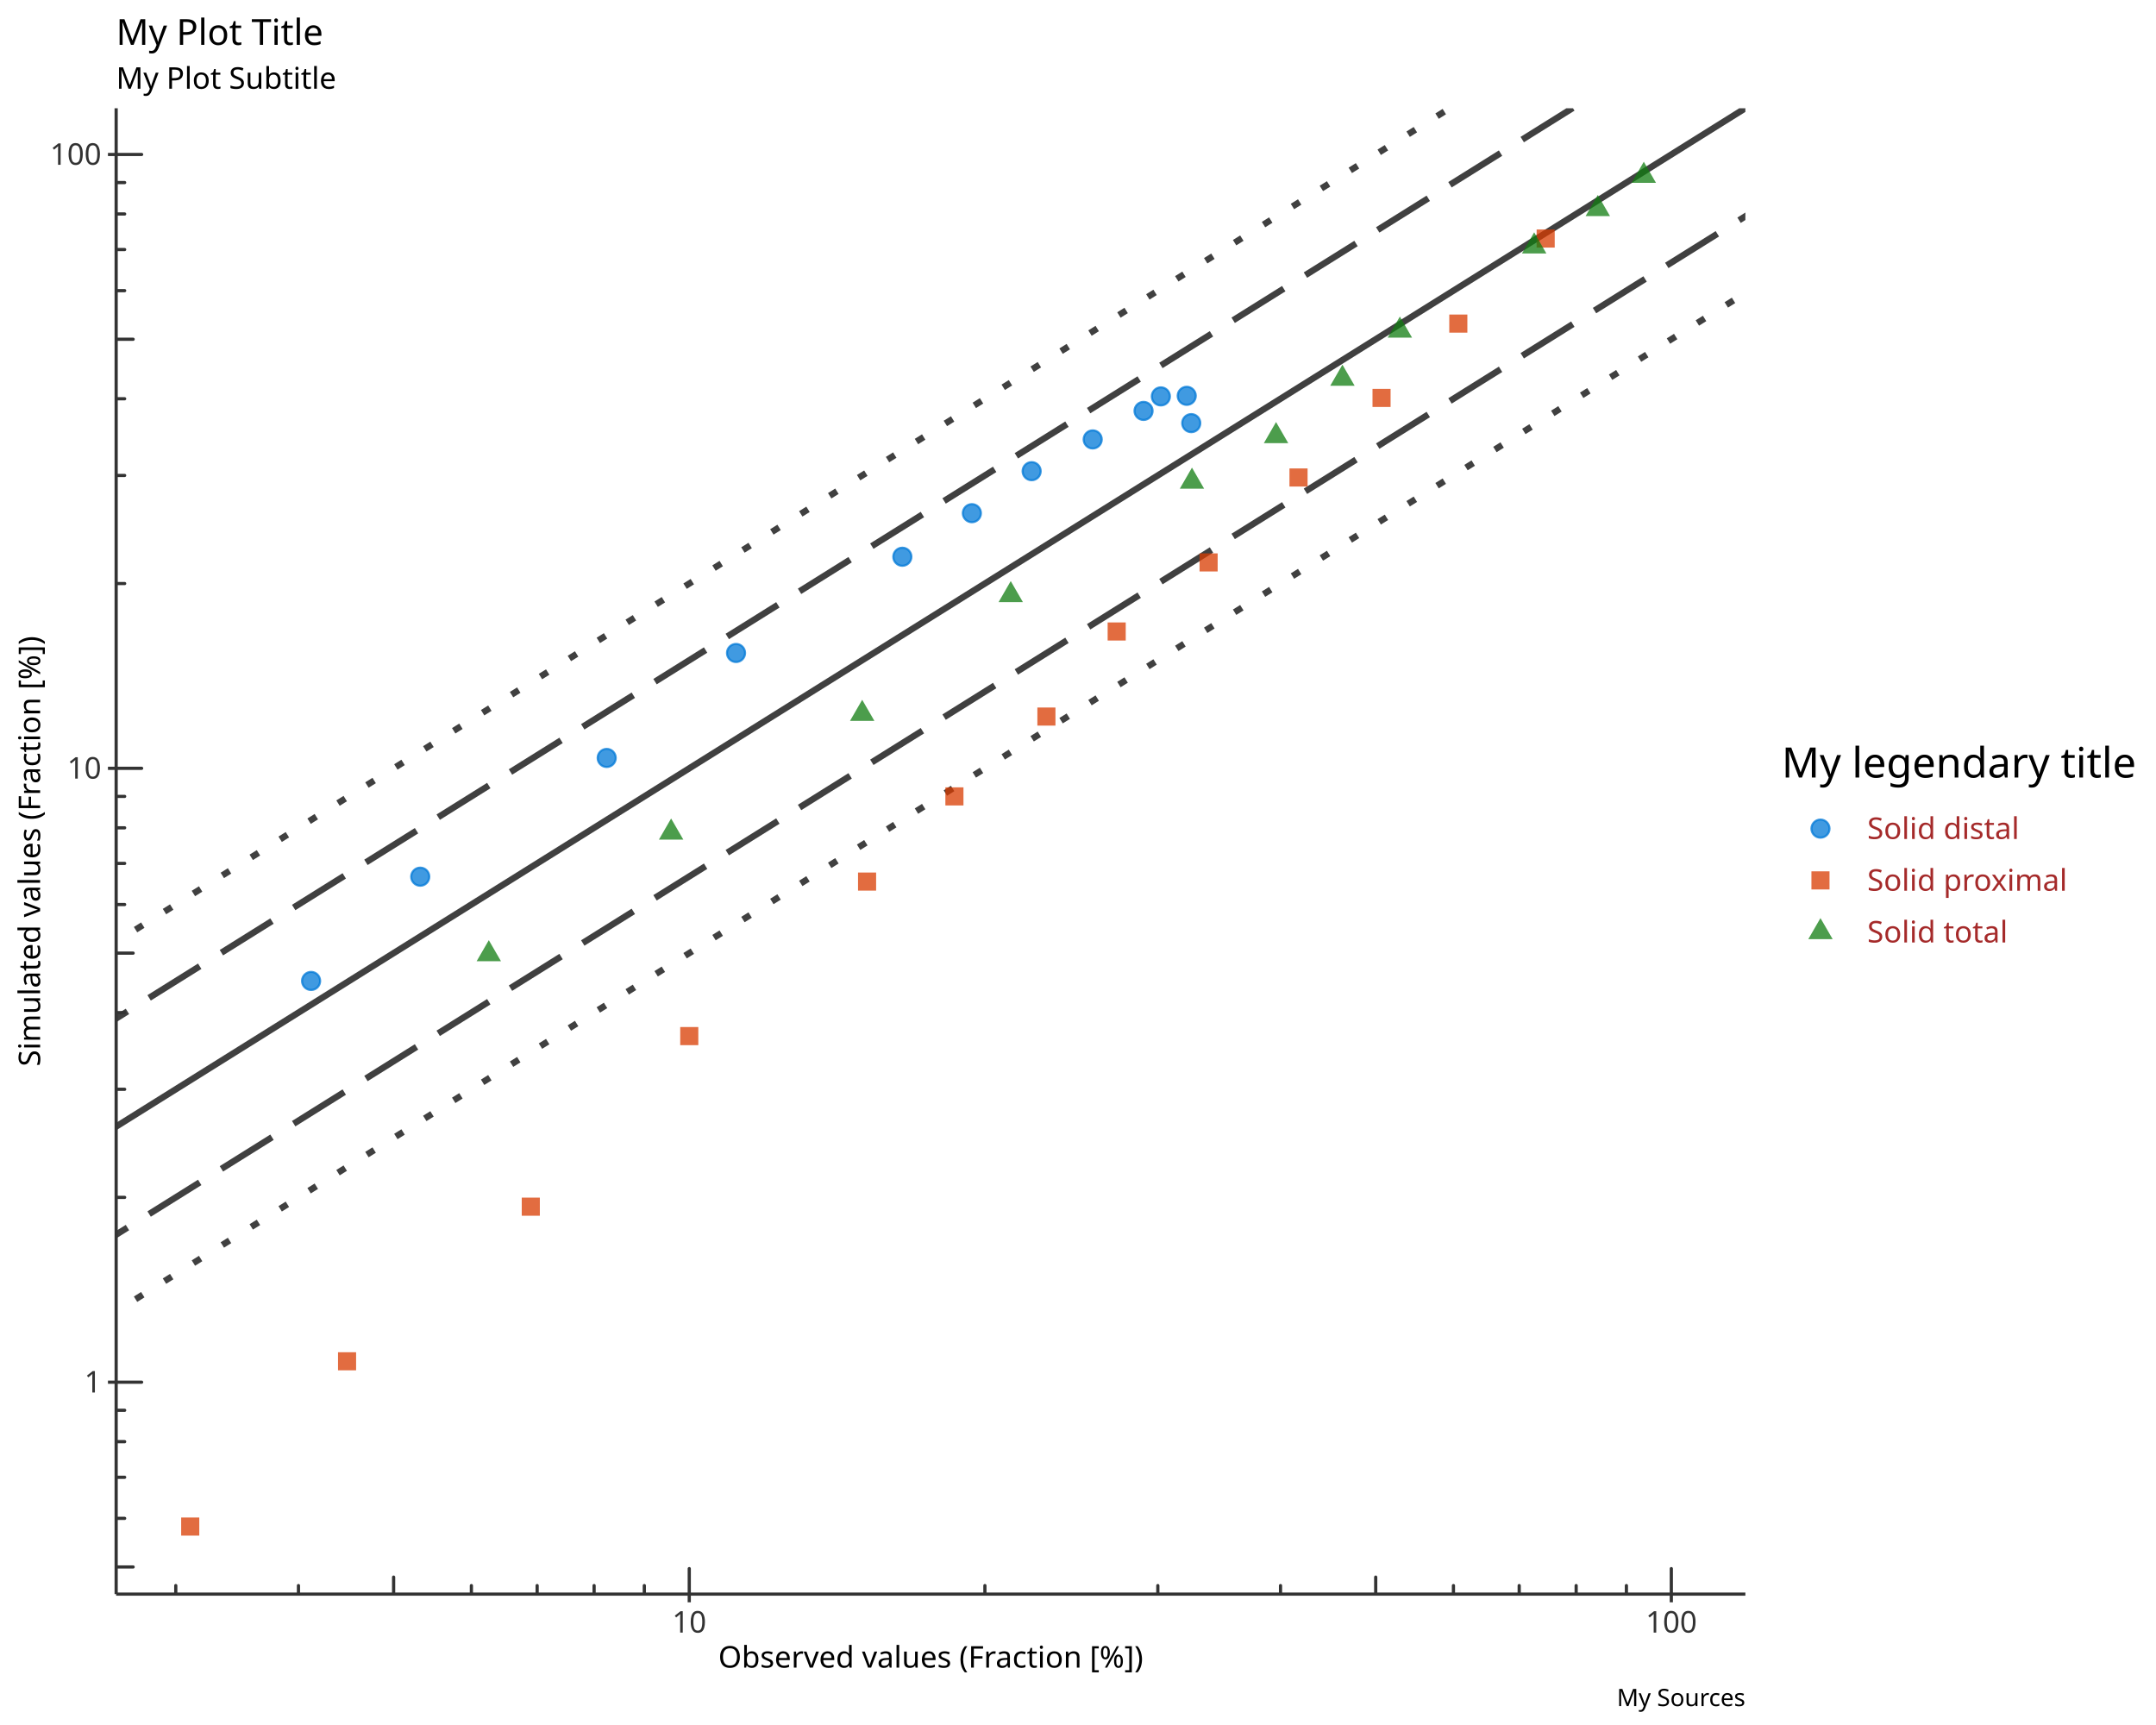
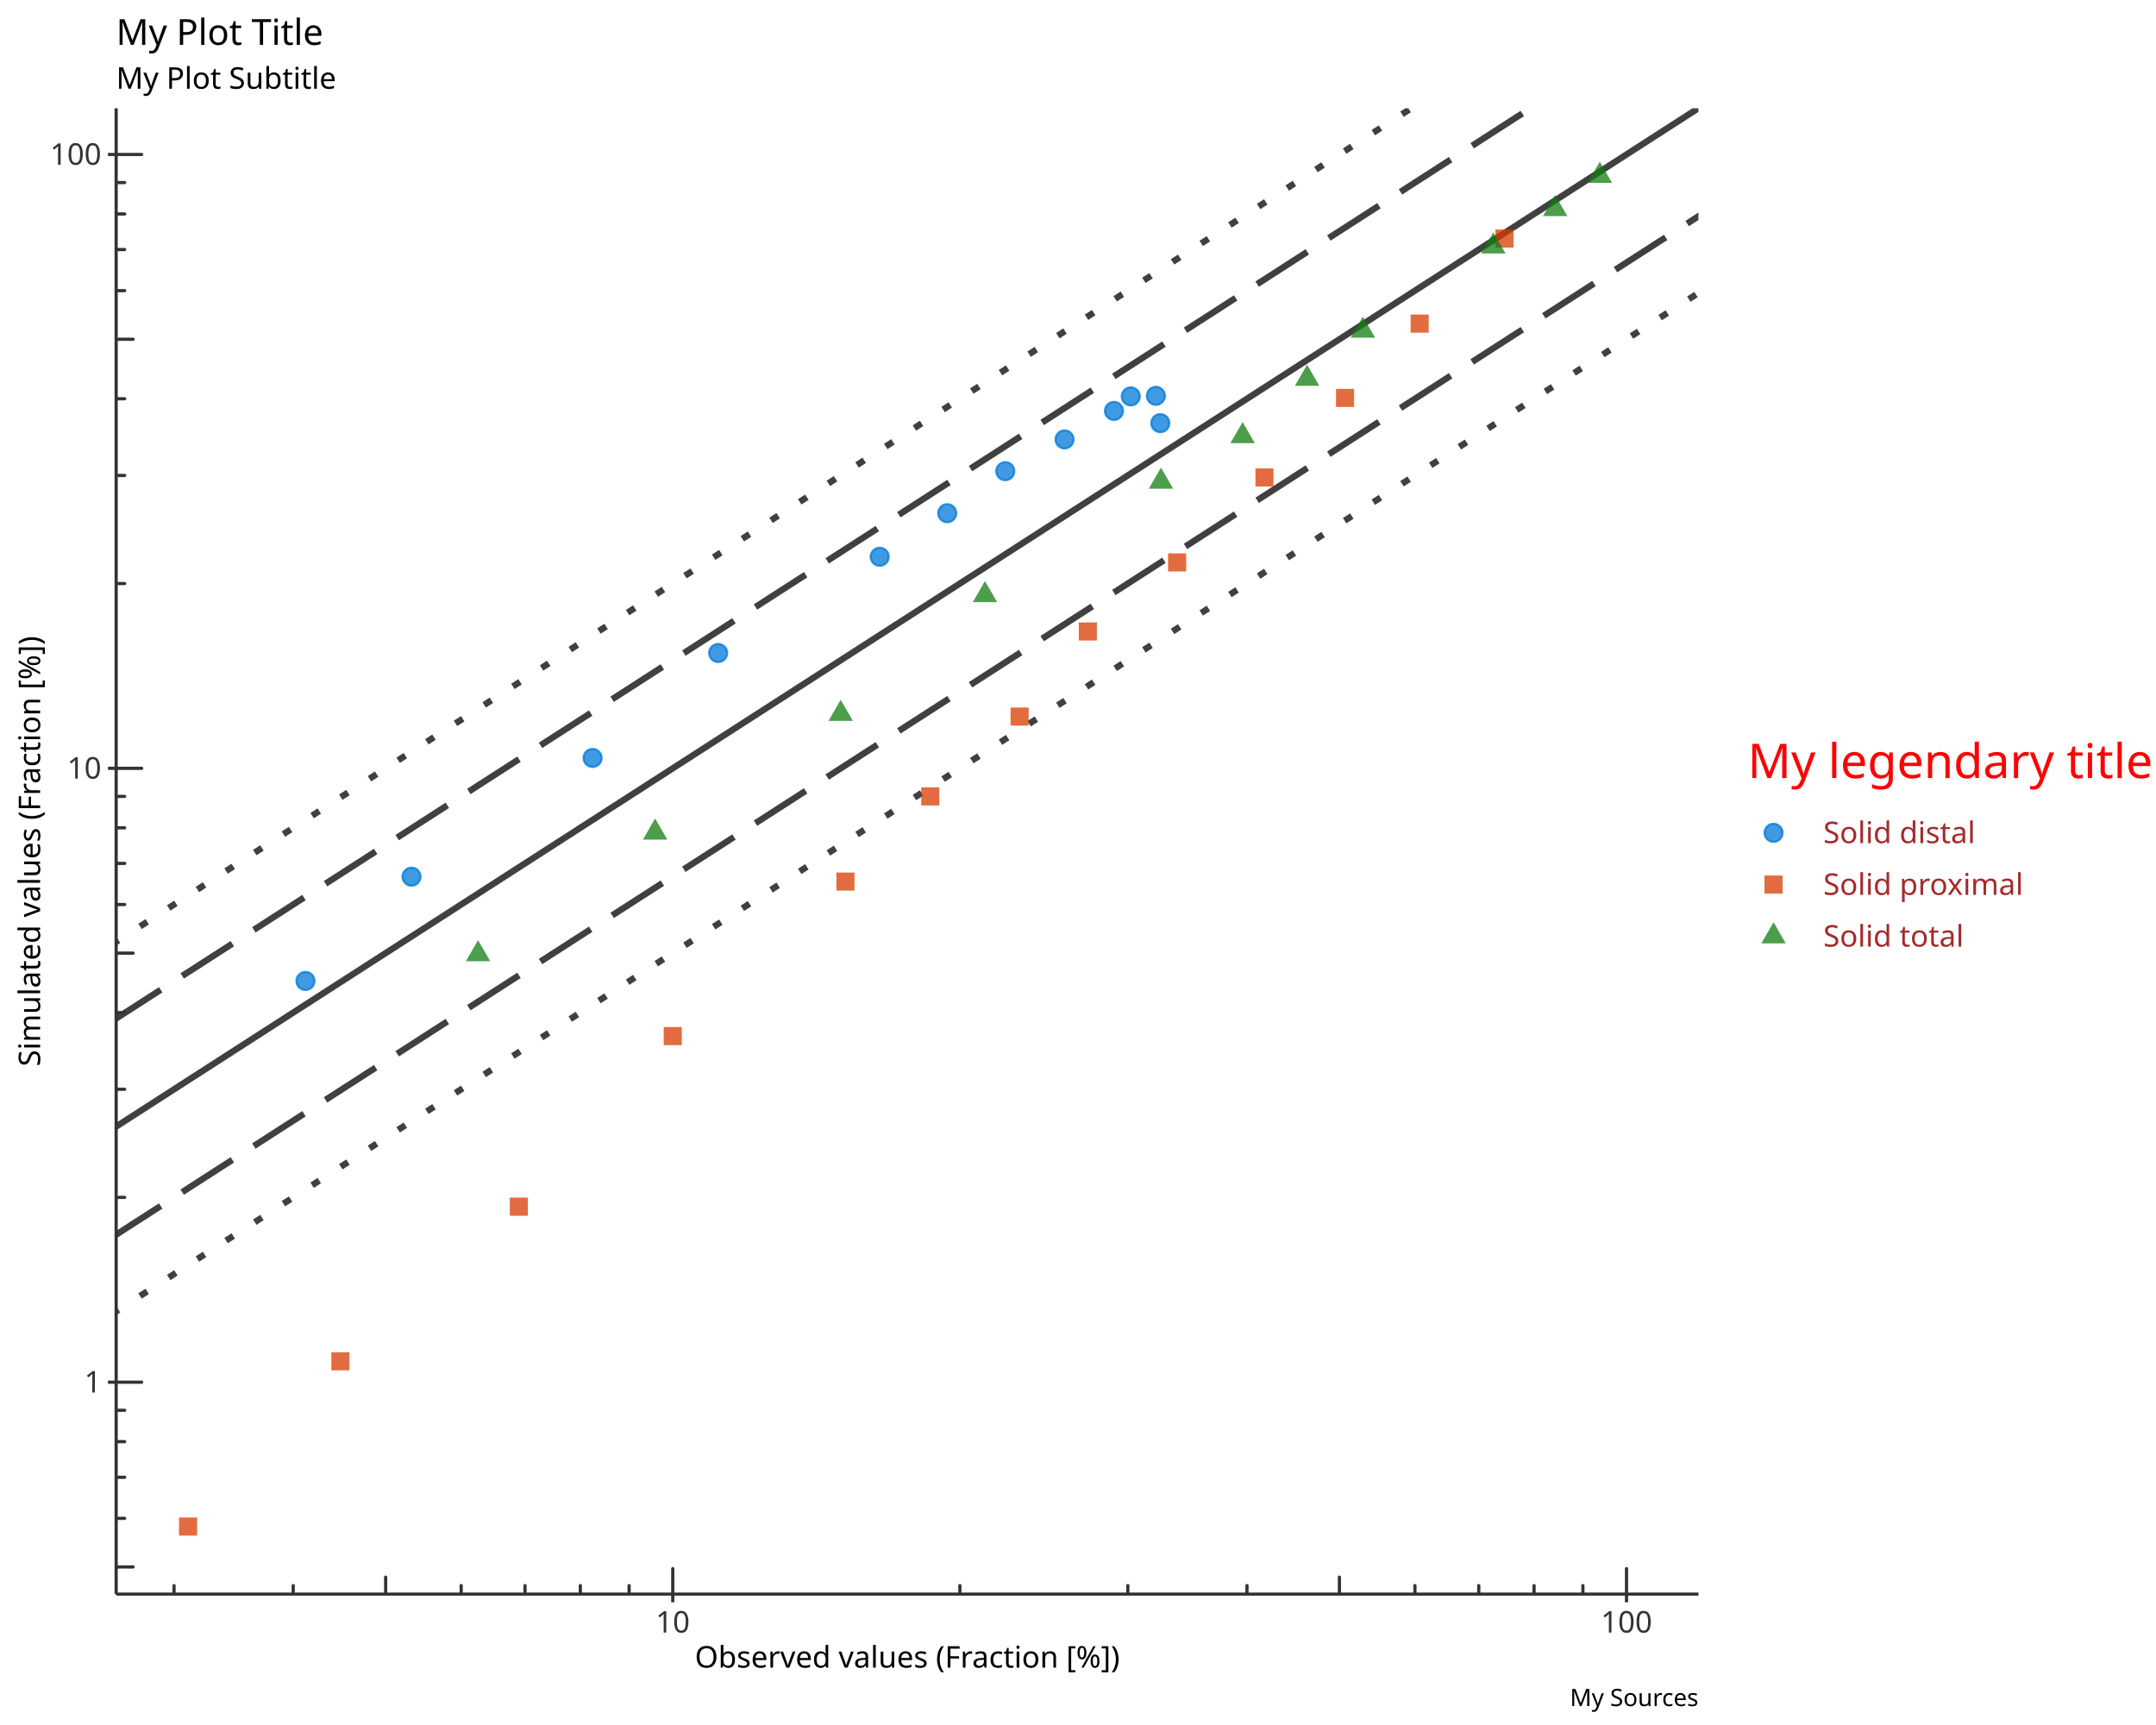
<svg xmlns="http://www.w3.org/2000/svg" class="svglite" data-engine-version="2.0" width="720.00pt" height="576.00pt" viewBox="0 0 720.00 576.00">
  <defs>
    <style type="text/css">
    .svglite line, .svglite polyline, .svglite polygon, .svglite path, .svglite rect, .svglite circle {
      fill: none;
      stroke: #000000;
      stroke-linecap: round;
      stroke-linejoin: round;
      stroke-miterlimit: 10.00;
    }
  </style>
  </defs>
  <rect width="100%" height="100%" style="stroke: none; fill: #FFFFFF;" />
  <defs>
    <clipPath id="cpMC4wMHw3MjAuMDB8MC4wMHw1NzYuMDA=">
      <rect x="0.00" y="0.00" width="720.00" height="576.00" />
    </clipPath>
  </defs>
  <g clip-path="url(#cpMC4wMHw3MjAuMDB8MC4wMHw1NzYuMDA=)">
    <rect x="0.00" y="0.00" width="720.00" height="576.00" style="stroke-width: 1.07; stroke: none; fill: #FFFFFF;" />
  </g>
  <defs>
-     <clipPath id="cpMzguNzl8NTgyLjg3fDM2LjE1fDUzMi4yOQ==">
-       <rect x="38.79" y="36.15" width="544.08" height="496.14" />
+     <clipPath id="cpMzguNzl8NTY3LjIwfDM2LjE1fDUzMi4yOQ==">
+       <rect x="38.79" y="36.15" width="528.40" height="496.14" />
    </clipPath>
  </defs>
-   <g clip-path="url(#cpMzguNzl8NTgyLjg3fDM2LjE1fDUzMi4yOQ==)">
-     <rect x="38.79" y="36.15" width="544.08" height="496.14" style="stroke-width: 1.07; stroke: none; fill: #FFFFFF;" />
-     <polyline points="38.79,359.04 582.87,359.04 " style="stroke-width: 0.53; stroke: #FFFFFF; stroke-linecap: butt;" />
-     <polyline points="38.79,154.07 582.87,154.07 " style="stroke-width: 0.53; stroke: #FFFFFF; stroke-linecap: butt;" />
-     <polyline points="66.20,532.29 66.20,36.15 " style="stroke-width: 0.53; stroke: #FFFFFF; stroke-linecap: butt;" />
-     <polyline points="394.16,532.29 394.16,36.15 " style="stroke-width: 0.53; stroke: #FFFFFF; stroke-linecap: butt;" />
-   </g>
-   <g clip-path="url(#cpMC4wMHw3MjAuMDB8MC4wMHw1NzYuMDA=)">
- </g>
-   <g clip-path="url(#cpMzguNzl8NTgyLjg3fDM2LjE1fDUzMi4yOQ==)">
- </g>
-   <g clip-path="url(#cpMC4wMHw3MjAuMDB8MC4wMHw1NzYuMDA=)">
- </g>
-   <g clip-path="url(#cpMzguNzl8NTgyLjg3fDM2LjE1fDUzMi4yOQ==)">
- </g>
-   <g clip-path="url(#cpMC4wMHw3MjAuMDB8MC4wMHw1NzYuMDA=)">
- </g>
-   <g clip-path="url(#cpMzguNzl8NTgyLjg3fDM2LjE1fDUzMi4yOQ==)">
- </g>
-   <g clip-path="url(#cpMC4wMHw3MjAuMDB8MC4wMHw1NzYuMDA=)">
- </g>
-   <g clip-path="url(#cpMzguNzl8NTgyLjg3fDM2LjE1fDUzMi4yOQ==)">
- </g>
-   <g clip-path="url(#cpMC4wMHw3MjAuMDB8MC4wMHw1NzYuMDA=)">
- </g>
-   <g clip-path="url(#cpMzguNzl8NTgyLjg3fDM2LjE1fDUzMi4yOQ==)">
- </g>
-   <g clip-path="url(#cpMC4wMHw3MjAuMDB8MC4wMHw1NzYuMDA=)">
- </g>
-   <g clip-path="url(#cpMzguNzl8NTgyLjg3fDM2LjE1fDUzMi4yOQ==)">
- </g>
-   <g clip-path="url(#cpMC4wMHw3MjAuMDB8MC4wMHw1NzYuMDA=)">
- </g>
-   <g clip-path="url(#cpMzguNzl8NTgyLjg3fDM2LjE1fDUzMi4yOQ==)">
- </g>
-   <g clip-path="url(#cpMC4wMHw3MjAuMDB8MC4wMHw1NzYuMDA=)">
- </g>
-   <g clip-path="url(#cpMzguNzl8NTgyLjg3fDM2LjE1fDUzMi4yOQ==)">
- </g>
-   <g clip-path="url(#cpMC4wMHw3MjAuMDB8MC4wMHw1NzYuMDA=)">
- </g>
-   <g clip-path="url(#cpMzguNzl8NTgyLjg3fDM2LjE1fDUzMi4yOQ==)">
- </g>
-   <g clip-path="url(#cpMC4wMHw3MjAuMDB8MC4wMHw1NzYuMDA=)">
- </g>
-   <g clip-path="url(#cpMzguNzl8NTgyLjg3fDM2LjE1fDUzMi4yOQ==)">
- </g>
-   <g clip-path="url(#cpMC4wMHw3MjAuMDB8MC4wMHw1NzYuMDA=)">
- </g>
-   <g clip-path="url(#cpMzguNzl8NTgyLjg3fDM2LjE1fDUzMi4yOQ==)">
- </g>
-   <g clip-path="url(#cpMC4wMHw3MjAuMDB8MC4wMHw1NzYuMDA=)">
- </g>
-   <g clip-path="url(#cpMzguNzl8NTgyLjg3fDM2LjE1fDUzMi4yOQ==)">
- </g>
-   <g clip-path="url(#cpMC4wMHw3MjAuMDB8MC4wMHw1NzYuMDA=)">
- </g>
-   <g clip-path="url(#cpMzguNzl8NTgyLjg3fDM2LjE1fDUzMi4yOQ==)">
- </g>
-   <g clip-path="url(#cpMC4wMHw3MjAuMDB8MC4wMHw1NzYuMDA=)">
- </g>
-   <g clip-path="url(#cpMzguNzl8NTgyLjg3fDM2LjE1fDUzMi4yOQ==)">
- </g>
-   <g clip-path="url(#cpMC4wMHw3MjAuMDB8MC4wMHw1NzYuMDA=)">
- </g>
-   <g clip-path="url(#cpMzguNzl8NTgyLjg3fDM2LjE1fDUzMi4yOQ==)">
- </g>
-   <g clip-path="url(#cpMC4wMHw3MjAuMDB8MC4wMHw1NzYuMDA=)">
- </g>
-   <g clip-path="url(#cpMzguNzl8NTgyLjg3fDM2LjE1fDUzMi4yOQ==)">
-     <line x1="-505.28" y1="716.21" x2="1126.95" y2="-303.92" style="stroke-width: 2.13; stroke: #000000; stroke-opacity: 0.75; stroke-linecap: butt;" />
-     <line x1="-505.28" y1="680.12" x2="1126.95" y2="-340.01" style="stroke-width: 2.13; stroke: #000000; stroke-opacity: 0.75; stroke-dasharray: 19.92,8.54; stroke-linecap: butt;" />
-     <line x1="-505.28" y1="752.30" x2="1126.95" y2="-267.82" style="stroke-width: 2.13; stroke: #000000; stroke-opacity: 0.75; stroke-dasharray: 19.92,8.54; stroke-linecap: butt;" />
-     <line x1="-505.28" y1="654.51" x2="1126.95" y2="-365.62" style="stroke-width: 2.13; stroke: #000000; stroke-opacity: 0.75; stroke-dasharray: 2.85,8.54; stroke-linecap: butt;" />
-     <line x1="-505.28" y1="777.91" x2="1126.95" y2="-242.22" style="stroke-width: 2.13; stroke: #000000; stroke-opacity: 0.75; stroke-dasharray: 2.85,8.54; stroke-linecap: butt;" />
-     <circle cx="397.82" cy="141.29" r="3.02" style="stroke-width: 0.71; stroke: #0078D7; stroke-opacity: 0.75; fill: #0078D7; fill-opacity: 0.75;" />
-     <circle cx="396.31" cy="132.17" r="3.02" style="stroke-width: 0.71; stroke: #0078D7; stroke-opacity: 0.75; fill: #0078D7; fill-opacity: 0.75;" />
-     <circle cx="387.67" cy="132.36" r="3.02" style="stroke-width: 0.71; stroke: #0078D7; stroke-opacity: 0.75; fill: #0078D7; fill-opacity: 0.75;" />
-     <circle cx="381.89" cy="137.21" r="3.02" style="stroke-width: 0.71; stroke: #0078D7; stroke-opacity: 0.75; fill: #0078D7; fill-opacity: 0.75;" />
-     <circle cx="364.91" cy="146.73" r="3.02" style="stroke-width: 0.71; stroke: #0078D7; stroke-opacity: 0.75; fill: #0078D7; fill-opacity: 0.75;" />
-     <circle cx="344.52" cy="157.33" r="3.02" style="stroke-width: 0.71; stroke: #0078D7; stroke-opacity: 0.75; fill: #0078D7; fill-opacity: 0.75;" />
-     <circle cx="324.56" cy="171.36" r="3.02" style="stroke-width: 0.71; stroke: #0078D7; stroke-opacity: 0.75; fill: #0078D7; fill-opacity: 0.75;" />
-     <circle cx="301.34" cy="185.91" r="3.02" style="stroke-width: 0.71; stroke: #0078D7; stroke-opacity: 0.75; fill: #0078D7; fill-opacity: 0.75;" />
-     <circle cx="245.80" cy="218.04" r="3.02" style="stroke-width: 0.71; stroke: #0078D7; stroke-opacity: 0.75; fill: #0078D7; fill-opacity: 0.75;" />
-     <circle cx="202.61" cy="253.09" r="3.02" style="stroke-width: 0.71; stroke: #0078D7; stroke-opacity: 0.75; fill: #0078D7; fill-opacity: 0.75;" />
-     <circle cx="140.34" cy="292.74" r="3.02" style="stroke-width: 0.71; stroke: #0078D7; stroke-opacity: 0.75; fill: #0078D7; fill-opacity: 0.75;" />
-     <circle cx="103.89" cy="327.55" r="3.02" style="stroke-width: 0.71; stroke: #0078D7; stroke-opacity: 0.75; fill: #0078D7; fill-opacity: 0.75;" />
-     <polygon points="513.16,82.67 519.20,82.67 519.20,76.63 513.16,76.63 " style="stroke-width: 0.71; stroke: none; fill: #D83B01; fill-opacity: 0.75;" />
-     <polygon points="483.99,111.08 490.03,111.08 490.03,105.03 483.99,105.03 " style="stroke-width: 0.71; stroke: none; fill: #D83B01; fill-opacity: 0.75;" />
-     <polygon points="458.35,135.89 464.39,135.89 464.39,129.85 458.35,129.85 " style="stroke-width: 0.71; stroke: none; fill: #D83B01; fill-opacity: 0.75;" />
-     <polygon points="430.62,162.46 436.67,162.46 436.67,156.42 430.62,156.42 " style="stroke-width: 0.71; stroke: none; fill: #D83B01; fill-opacity: 0.75;" />
-     <polygon points="400.59,190.82 406.64,190.82 406.64,184.78 400.59,184.78 " style="stroke-width: 0.71; stroke: none; fill: #D83B01; fill-opacity: 0.75;" />
-     <polygon points="369.90,213.88 375.94,213.88 375.94,207.84 369.90,207.84 " style="stroke-width: 0.71; stroke: none; fill: #D83B01; fill-opacity: 0.75;" />
-     <polygon points="346.43,242.29 352.47,242.29 352.47,236.25 346.43,236.25 " style="stroke-width: 0.71; stroke: none; fill: #D83B01; fill-opacity: 0.75;" />
-     <polygon points="315.71,268.95 321.75,268.95 321.75,262.90 315.71,262.90 " style="stroke-width: 0.71; stroke: none; fill: #D83B01; fill-opacity: 0.75;" />
-     <polygon points="286.54,297.39 292.58,297.39 292.58,291.35 286.54,291.35 " style="stroke-width: 0.71; stroke: none; fill: #D83B01; fill-opacity: 0.75;" />
-     <polygon points="227.16,348.99 233.20,348.99 233.20,342.94 227.16,342.94 " style="stroke-width: 0.71; stroke: none; fill: #D83B01; fill-opacity: 0.75;" />
-     <polygon points="174.24,405.95 180.28,405.95 180.28,399.90 174.24,399.90 " style="stroke-width: 0.71; stroke: none; fill: #D83B01; fill-opacity: 0.75;" />
-     <polygon points="112.88,457.57 118.92,457.57 118.92,451.53 112.88,451.53 " style="stroke-width: 0.71; stroke: none; fill: #D83B01; fill-opacity: 0.75;" />
-     <polygon points="60.50,512.76 66.55,512.76 66.55,506.71 60.50,506.71 " style="stroke-width: 0.71; stroke: none; fill: #D83B01; fill-opacity: 0.75;" />
-     <polygon points="548.95,54.00 553.02,61.05 544.88,61.05 " style="stroke-width: 0.71; stroke: none; fill: #107C10; fill-opacity: 0.75;" />
-     <polygon points="533.59,65.10 537.66,72.15 529.52,72.15 " style="stroke-width: 0.71; stroke: none; fill: #107C10; fill-opacity: 0.75;" />
-     <polygon points="512.34,77.58 516.41,84.63 508.27,84.63 " style="stroke-width: 0.71; stroke: none; fill: #107C10; fill-opacity: 0.75;" />
-     <polygon points="467.49,105.70 471.56,112.74 463.42,112.74 " style="stroke-width: 0.71; stroke: none; fill: #107C10; fill-opacity: 0.75;" />
-     <polygon points="448.31,121.76 452.38,128.81 444.24,128.81 " style="stroke-width: 0.71; stroke: none; fill: #107C10; fill-opacity: 0.75;" />
-     <polygon points="426.14,140.92 430.21,147.97 422.07,147.97 " style="stroke-width: 0.71; stroke: none; fill: #107C10; fill-opacity: 0.75;" />
-     <polygon points="398.06,156.14 402.13,163.19 393.99,163.19 " style="stroke-width: 0.71; stroke: none; fill: #107C10; fill-opacity: 0.75;" />
-     <polygon points="337.54,194.02 341.61,201.07 333.47,201.07 " style="stroke-width: 0.71; stroke: none; fill: #107C10; fill-opacity: 0.75;" />
-     <polygon points="287.93,233.66 292.00,240.71 283.86,240.71 " style="stroke-width: 0.71; stroke: none; fill: #107C10; fill-opacity: 0.75;" />
-     <polygon points="224.12,273.30 228.19,280.35 220.05,280.35 " style="stroke-width: 0.71; stroke: none; fill: #107C10; fill-opacity: 0.75;" />
-     <polygon points="163.24,313.93 167.31,320.97 159.17,320.97 " style="stroke-width: 0.71; stroke: none; fill: #107C10; fill-opacity: 0.75;" />
-     <line x1="58.70" y1="532.29" x2="58.70" y2="529.45" style="stroke-width: 1.07; stroke: #333333;" />
-     <line x1="99.67" y1="532.29" x2="99.67" y2="529.45" style="stroke-width: 1.07; stroke: #333333;" />
-     <line x1="131.45" y1="532.29" x2="131.45" y2="526.62" style="stroke-width: 1.07; stroke: #333333;" />
-     <line x1="157.42" y1="532.29" x2="157.42" y2="529.45" style="stroke-width: 1.07; stroke: #333333;" />
-     <line x1="179.38" y1="532.29" x2="179.38" y2="529.45" style="stroke-width: 1.07; stroke: #333333;" />
-     <line x1="198.40" y1="532.29" x2="198.40" y2="529.45" style="stroke-width: 1.07; stroke: #333333;" />
-     <line x1="215.17" y1="532.29" x2="215.17" y2="529.45" style="stroke-width: 1.07; stroke: #333333;" />
-     <line x1="230.18" y1="532.29" x2="230.18" y2="523.78" style="stroke-width: 1.07; stroke: #333333;" />
-     <line x1="328.91" y1="532.29" x2="328.91" y2="529.45" style="stroke-width: 1.07; stroke: #333333;" />
-     <line x1="386.66" y1="532.29" x2="386.66" y2="529.45" style="stroke-width: 1.07; stroke: #333333;" />
-     <line x1="427.63" y1="532.29" x2="427.63" y2="529.45" style="stroke-width: 1.07; stroke: #333333;" />
-     <line x1="459.42" y1="532.29" x2="459.42" y2="526.62" style="stroke-width: 1.07; stroke: #333333;" />
-     <line x1="485.38" y1="532.29" x2="485.38" y2="529.45" style="stroke-width: 1.07; stroke: #333333;" />
-     <line x1="507.34" y1="532.29" x2="507.34" y2="529.45" style="stroke-width: 1.07; stroke: #333333;" />
-     <line x1="526.36" y1="532.29" x2="526.36" y2="529.45" style="stroke-width: 1.07; stroke: #333333;" />
-     <line x1="543.14" y1="532.29" x2="543.14" y2="529.45" style="stroke-width: 1.07; stroke: #333333;" />
-     <line x1="558.14" y1="532.29" x2="558.14" y2="523.78" style="stroke-width: 1.07; stroke: #333333;" />
+   <g clip-path="url(#cpMzguNzl8NTY3LjIwfDM2LjE1fDUzMi4yOQ==)">
+     <rect x="38.79" y="36.15" width="528.40" height="496.14" style="stroke-width: 1.07; stroke: none; fill: #FFFFFF;" />
+     <polyline points="38.79,359.04 567.20,359.04 " style="stroke-width: 0.53; stroke: #FFFFFF; stroke-linecap: butt;" />
+     <polyline points="38.79,154.07 567.20,154.07 " style="stroke-width: 0.53; stroke: #FFFFFF; stroke-linecap: butt;" />
+     <polyline points="65.41,532.29 65.41,36.15 " style="stroke-width: 0.53; stroke: #FFFFFF; stroke-linecap: butt;" />
+     <polyline points="383.92,532.29 383.92,36.15 " style="stroke-width: 0.53; stroke: #FFFFFF; stroke-linecap: butt;" />
+   </g>
+   <g clip-path="url(#cpMC4wMHw3MjAuMDB8MC4wMHw1NzYuMDA=)">
+ </g>
+   <g clip-path="url(#cpMzguNzl8NTY3LjIwfDM2LjE1fDUzMi4yOQ==)">
+ </g>
+   <g clip-path="url(#cpMC4wMHw3MjAuMDB8MC4wMHw1NzYuMDA=)">
+ </g>
+   <g clip-path="url(#cpMzguNzl8NTY3LjIwfDM2LjE1fDUzMi4yOQ==)">
+ </g>
+   <g clip-path="url(#cpMC4wMHw3MjAuMDB8MC4wMHw1NzYuMDA=)">
+ </g>
+   <g clip-path="url(#cpMzguNzl8NTY3LjIwfDM2LjE1fDUzMi4yOQ==)">
+ </g>
+   <g clip-path="url(#cpMC4wMHw3MjAuMDB8MC4wMHw1NzYuMDA=)">
+ </g>
+   <g clip-path="url(#cpMzguNzl8NTY3LjIwfDM2LjE1fDUzMi4yOQ==)">
+ </g>
+   <g clip-path="url(#cpMC4wMHw3MjAuMDB8MC4wMHw1NzYuMDA=)">
+ </g>
+   <g clip-path="url(#cpMzguNzl8NTY3LjIwfDM2LjE1fDUzMi4yOQ==)">
+ </g>
+   <g clip-path="url(#cpMC4wMHw3MjAuMDB8MC4wMHw1NzYuMDA=)">
+ </g>
+   <g clip-path="url(#cpMzguNzl8NTY3LjIwfDM2LjE1fDUzMi4yOQ==)">
+ </g>
+   <g clip-path="url(#cpMC4wMHw3MjAuMDB8MC4wMHw1NzYuMDA=)">
+ </g>
+   <g clip-path="url(#cpMzguNzl8NTY3LjIwfDM2LjE1fDUzMi4yOQ==)">
+ </g>
+   <g clip-path="url(#cpMC4wMHw3MjAuMDB8MC4wMHw1NzYuMDA=)">
+ </g>
+   <g clip-path="url(#cpMzguNzl8NTY3LjIwfDM2LjE1fDUzMi4yOQ==)">
+ </g>
+   <g clip-path="url(#cpMC4wMHw3MjAuMDB8MC4wMHw1NzYuMDA=)">
+ </g>
+   <g clip-path="url(#cpMzguNzl8NTY3LjIwfDM2LjE1fDUzMi4yOQ==)">
+ </g>
+   <g clip-path="url(#cpMC4wMHw3MjAuMDB8MC4wMHw1NzYuMDA=)">
+ </g>
+   <g clip-path="url(#cpMzguNzl8NTY3LjIwfDM2LjE1fDUzMi4yOQ==)">
+ </g>
+   <g clip-path="url(#cpMC4wMHw3MjAuMDB8MC4wMHw1NzYuMDA=)">
+ </g>
+   <g clip-path="url(#cpMzguNzl8NTY3LjIwfDM2LjE1fDUzMi4yOQ==)">
+ </g>
+   <g clip-path="url(#cpMC4wMHw3MjAuMDB8MC4wMHw1NzYuMDA=)">
+ </g>
+   <g clip-path="url(#cpMzguNzl8NTY3LjIwfDM2LjE1fDUzMi4yOQ==)">
+ </g>
+   <g clip-path="url(#cpMC4wMHw3MjAuMDB8MC4wMHw1NzYuMDA=)">
+ </g>
+   <g clip-path="url(#cpMzguNzl8NTY3LjIwfDM2LjE1fDUzMi4yOQ==)">
+ </g>
+   <g clip-path="url(#cpMC4wMHw3MjAuMDB8MC4wMHw1NzYuMDA=)">
+ </g>
+   <g clip-path="url(#cpMzguNzl8NTY3LjIwfDM2LjE1fDUzMi4yOQ==)">
+ </g>
+   <g clip-path="url(#cpMC4wMHw3MjAuMDB8MC4wMHw1NzYuMDA=)">
+ </g>
+   <g clip-path="url(#cpMzguNzl8NTY3LjIwfDM2LjE1fDUzMi4yOQ==)">
+ </g>
+   <g clip-path="url(#cpMC4wMHw3MjAuMDB8MC4wMHw1NzYuMDA=)">
+ </g>
+   <g clip-path="url(#cpMzguNzl8NTY3LjIwfDM2LjE1fDUzMi4yOQ==)">
+     <line x1="-489.61" y1="716.21" x2="1095.60" y2="-303.92" style="stroke-width: 2.13; stroke: #000000; stroke-opacity: 0.75; stroke-linecap: butt;" />
+     <line x1="-489.61" y1="680.12" x2="1095.60" y2="-340.01" style="stroke-width: 2.13; stroke: #000000; stroke-opacity: 0.75; stroke-dasharray: 19.92,8.54; stroke-linecap: butt;" />
+     <line x1="-489.61" y1="752.30" x2="1095.60" y2="-267.82" style="stroke-width: 2.13; stroke: #000000; stroke-opacity: 0.75; stroke-dasharray: 19.92,8.54; stroke-linecap: butt;" />
+     <line x1="-489.61" y1="654.51" x2="1095.60" y2="-365.62" style="stroke-width: 2.13; stroke: #000000; stroke-opacity: 0.75; stroke-dasharray: 2.85,8.54; stroke-linecap: butt;" />
+     <line x1="-489.61" y1="777.91" x2="1095.60" y2="-242.22" style="stroke-width: 2.13; stroke: #000000; stroke-opacity: 0.75; stroke-dasharray: 2.85,8.54; stroke-linecap: butt;" />
+     <circle cx="387.48" cy="141.29" r="3.02" style="stroke-width: 0.71; stroke: #0078D7; stroke-opacity: 0.75; fill: #0078D7; fill-opacity: 0.75;" />
+     <circle cx="386.01" cy="132.17" r="3.02" style="stroke-width: 0.71; stroke: #0078D7; stroke-opacity: 0.75; fill: #0078D7; fill-opacity: 0.75;" />
+     <circle cx="377.62" cy="132.36" r="3.02" style="stroke-width: 0.71; stroke: #0078D7; stroke-opacity: 0.75; fill: #0078D7; fill-opacity: 0.75;" />
+     <circle cx="372.01" cy="137.21" r="3.02" style="stroke-width: 0.71; stroke: #0078D7; stroke-opacity: 0.75; fill: #0078D7; fill-opacity: 0.75;" />
+     <circle cx="355.51" cy="146.73" r="3.02" style="stroke-width: 0.71; stroke: #0078D7; stroke-opacity: 0.75; fill: #0078D7; fill-opacity: 0.75;" />
+     <circle cx="335.72" cy="157.33" r="3.02" style="stroke-width: 0.71; stroke: #0078D7; stroke-opacity: 0.75; fill: #0078D7; fill-opacity: 0.75;" />
+     <circle cx="316.33" cy="171.36" r="3.02" style="stroke-width: 0.71; stroke: #0078D7; stroke-opacity: 0.75; fill: #0078D7; fill-opacity: 0.75;" />
+     <circle cx="293.78" cy="185.91" r="3.02" style="stroke-width: 0.71; stroke: #0078D7; stroke-opacity: 0.75; fill: #0078D7; fill-opacity: 0.75;" />
+     <circle cx="239.83" cy="218.04" r="3.02" style="stroke-width: 0.71; stroke: #0078D7; stroke-opacity: 0.75; fill: #0078D7; fill-opacity: 0.75;" />
+     <circle cx="197.89" cy="253.09" r="3.02" style="stroke-width: 0.71; stroke: #0078D7; stroke-opacity: 0.75; fill: #0078D7; fill-opacity: 0.75;" />
+     <circle cx="137.42" cy="292.74" r="3.02" style="stroke-width: 0.71; stroke: #0078D7; stroke-opacity: 0.75; fill: #0078D7; fill-opacity: 0.75;" />
+     <circle cx="102.01" cy="327.55" r="3.02" style="stroke-width: 0.71; stroke: #0078D7; stroke-opacity: 0.75; fill: #0078D7; fill-opacity: 0.75;" />
+     <polygon points="499.41,82.67 505.45,82.67 505.45,76.63 499.41,76.63 " style="stroke-width: 0.71; stroke: none; fill: #D83B01; fill-opacity: 0.75;" />
+     <polygon points="471.08,111.08 477.12,111.08 477.12,105.03 471.08,105.03 " style="stroke-width: 0.71; stroke: none; fill: #D83B01; fill-opacity: 0.75;" />
+     <polygon points="446.17,135.89 452.21,135.89 452.21,129.85 446.17,129.85 " style="stroke-width: 0.71; stroke: none; fill: #D83B01; fill-opacity: 0.75;" />
+     <polygon points="419.25,162.46 425.29,162.46 425.29,156.42 419.25,156.42 " style="stroke-width: 0.71; stroke: none; fill: #D83B01; fill-opacity: 0.75;" />
+     <polygon points="390.08,190.82 396.13,190.82 396.13,184.78 390.08,184.78 " style="stroke-width: 0.71; stroke: none; fill: #D83B01; fill-opacity: 0.75;" />
+     <polygon points="360.27,213.88 366.31,213.88 366.31,207.84 360.27,207.84 " style="stroke-width: 0.71; stroke: none; fill: #D83B01; fill-opacity: 0.75;" />
+     <polygon points="337.48,242.29 343.52,242.29 343.52,236.25 337.48,236.25 " style="stroke-width: 0.71; stroke: none; fill: #D83B01; fill-opacity: 0.75;" />
+     <polygon points="307.64,268.95 313.69,268.95 313.69,262.90 307.64,262.90 " style="stroke-width: 0.71; stroke: none; fill: #D83B01; fill-opacity: 0.75;" />
+     <polygon points="279.31,297.39 285.36,297.39 285.36,291.35 279.31,291.35 " style="stroke-width: 0.71; stroke: none; fill: #D83B01; fill-opacity: 0.75;" />
+     <polygon points="221.65,348.99 227.69,348.99 227.69,342.94 221.65,342.94 " style="stroke-width: 0.71; stroke: none; fill: #D83B01; fill-opacity: 0.75;" />
+     <polygon points="170.25,405.95 176.29,405.95 176.29,399.90 170.25,399.90 " style="stroke-width: 0.71; stroke: none; fill: #D83B01; fill-opacity: 0.75;" />
+     <polygon points="110.66,457.57 116.70,457.57 116.70,451.53 110.66,451.53 " style="stroke-width: 0.71; stroke: none; fill: #D83B01; fill-opacity: 0.75;" />
+     <polygon points="59.79,512.76 65.83,512.76 65.83,506.71 59.79,506.71 " style="stroke-width: 0.71; stroke: none; fill: #D83B01; fill-opacity: 0.75;" />
+     <polygon points="534.25,54.00 538.32,61.05 530.18,61.05 " style="stroke-width: 0.71; stroke: none; fill: #107C10; fill-opacity: 0.75;" />
+     <polygon points="519.34,65.10 523.41,72.15 515.27,72.15 " style="stroke-width: 0.71; stroke: none; fill: #107C10; fill-opacity: 0.75;" />
+     <polygon points="498.70,77.58 502.77,84.63 494.63,84.63 " style="stroke-width: 0.71; stroke: none; fill: #107C10; fill-opacity: 0.75;" />
+     <polygon points="455.14,105.70 459.21,112.74 451.07,112.74 " style="stroke-width: 0.71; stroke: none; fill: #107C10; fill-opacity: 0.75;" />
+     <polygon points="436.51,121.76 440.58,128.81 432.44,128.81 " style="stroke-width: 0.71; stroke: none; fill: #107C10; fill-opacity: 0.75;" />
+     <polygon points="414.98,140.92 419.05,147.97 410.91,147.97 " style="stroke-width: 0.71; stroke: none; fill: #107C10; fill-opacity: 0.75;" />
+     <polygon points="387.71,156.14 391.78,163.19 383.64,163.19 " style="stroke-width: 0.71; stroke: none; fill: #107C10; fill-opacity: 0.75;" />
+     <polygon points="328.93,194.02 333.00,201.07 324.87,201.07 " style="stroke-width: 0.71; stroke: none; fill: #107C10; fill-opacity: 0.75;" />
+     <polygon points="280.75,233.66 284.82,240.71 276.68,240.71 " style="stroke-width: 0.71; stroke: none; fill: #107C10; fill-opacity: 0.75;" />
+     <polygon points="218.78,273.30 222.85,280.35 214.71,280.35 " style="stroke-width: 0.71; stroke: none; fill: #107C10; fill-opacity: 0.75;" />
+     <polygon points="159.65,313.93 163.72,320.97 155.58,320.97 " style="stroke-width: 0.71; stroke: none; fill: #107C10; fill-opacity: 0.75;" />
+     <line x1="58.12" y1="532.29" x2="58.12" y2="529.45" style="stroke-width: 1.07; stroke: #333333;" />
+     <line x1="97.92" y1="532.29" x2="97.92" y2="529.45" style="stroke-width: 1.07; stroke: #333333;" />
+     <line x1="128.79" y1="532.29" x2="128.79" y2="526.62" style="stroke-width: 1.07; stroke: #333333;" />
+     <line x1="154.01" y1="532.29" x2="154.01" y2="529.45" style="stroke-width: 1.07; stroke: #333333;" />
+     <line x1="175.33" y1="532.29" x2="175.33" y2="529.45" style="stroke-width: 1.07; stroke: #333333;" />
+     <line x1="193.80" y1="532.29" x2="193.80" y2="529.45" style="stroke-width: 1.07; stroke: #333333;" />
+     <line x1="210.09" y1="532.29" x2="210.09" y2="529.45" style="stroke-width: 1.07; stroke: #333333;" />
+     <line x1="224.67" y1="532.29" x2="224.67" y2="523.78" style="stroke-width: 1.07; stroke: #333333;" />
+     <line x1="320.55" y1="532.29" x2="320.55" y2="529.45" style="stroke-width: 1.07; stroke: #333333;" />
+     <line x1="376.64" y1="532.29" x2="376.64" y2="529.45" style="stroke-width: 1.07; stroke: #333333;" />
+     <line x1="416.43" y1="532.29" x2="416.43" y2="529.45" style="stroke-width: 1.07; stroke: #333333;" />
+     <line x1="447.30" y1="532.29" x2="447.30" y2="526.62" style="stroke-width: 1.07; stroke: #333333;" />
+     <line x1="472.52" y1="532.29" x2="472.52" y2="529.45" style="stroke-width: 1.07; stroke: #333333;" />
+     <line x1="493.84" y1="532.29" x2="493.84" y2="529.45" style="stroke-width: 1.07; stroke: #333333;" />
+     <line x1="512.31" y1="532.29" x2="512.31" y2="529.45" style="stroke-width: 1.07; stroke: #333333;" />
+     <line x1="528.61" y1="532.29" x2="528.61" y2="529.45" style="stroke-width: 1.07; stroke: #333333;" />
+     <line x1="543.18" y1="532.29" x2="543.18" y2="523.78" style="stroke-width: 1.07; stroke: #333333;" />
    <line x1="38.79" y1="523.23" x2="44.46" y2="523.23" style="stroke-width: 1.07; stroke: #333333;" />
    <line x1="38.79" y1="507.00" x2="41.63" y2="507.00" style="stroke-width: 1.07; stroke: #333333;" />
    <line x1="38.79" y1="493.28" x2="41.63" y2="493.28" style="stroke-width: 1.07; stroke: #333333;" />
    <line x1="38.79" y1="481.39" x2="41.63" y2="481.39" style="stroke-width: 1.07; stroke: #333333;" />
    <line x1="38.79" y1="470.91" x2="41.63" y2="470.91" style="stroke-width: 1.07; stroke: #333333;" />
    <line x1="38.79" y1="461.53" x2="47.30" y2="461.53" style="stroke-width: 1.07; stroke: #333333;" />
    <line x1="38.79" y1="399.82" x2="41.63" y2="399.82" style="stroke-width: 1.07; stroke: #333333;" />
    <line x1="38.79" y1="363.73" x2="41.63" y2="363.73" style="stroke-width: 1.07; stroke: #333333;" />
    <line x1="38.79" y1="338.12" x2="41.63" y2="338.12" style="stroke-width: 1.07; stroke: #333333;" />
    <line x1="38.79" y1="318.26" x2="44.46" y2="318.26" style="stroke-width: 1.07; stroke: #333333;" />
    <line x1="38.79" y1="302.03" x2="41.63" y2="302.03" style="stroke-width: 1.07; stroke: #333333;" />
    <line x1="38.79" y1="288.30" x2="41.63" y2="288.30" style="stroke-width: 1.07; stroke: #333333;" />
    <line x1="38.79" y1="276.42" x2="41.63" y2="276.42" style="stroke-width: 1.07; stroke: #333333;" />
    <line x1="38.79" y1="265.93" x2="41.63" y2="265.93" style="stroke-width: 1.07; stroke: #333333;" />
    <line x1="38.79" y1="256.55" x2="47.30" y2="256.55" style="stroke-width: 1.07; stroke: #333333;" />
    <line x1="38.79" y1="194.85" x2="41.63" y2="194.85" style="stroke-width: 1.07; stroke: #333333;" />
    <line x1="38.79" y1="158.76" x2="41.63" y2="158.76" style="stroke-width: 1.07; stroke: #333333;" />
    <line x1="38.79" y1="133.15" x2="41.63" y2="133.15" style="stroke-width: 1.07; stroke: #333333;" />
    <line x1="38.79" y1="113.28" x2="44.46" y2="113.28" style="stroke-width: 1.07; stroke: #333333;" />
    <line x1="38.79" y1="97.05" x2="41.63" y2="97.05" style="stroke-width: 1.07; stroke: #333333;" />
    <line x1="38.79" y1="83.33" x2="41.63" y2="83.33" style="stroke-width: 1.07; stroke: #333333;" />
    <line x1="38.79" y1="71.45" x2="41.63" y2="71.45" style="stroke-width: 1.07; stroke: #333333;" />
    <line x1="38.79" y1="60.96" x2="41.63" y2="60.96" style="stroke-width: 1.07; stroke: #333333;" />
    <line x1="38.79" y1="51.58" x2="47.30" y2="51.58" style="stroke-width: 1.07; stroke: #333333;" />
  </g>
  <g clip-path="url(#cpMC4wMHw3MjAuMDB8MC4wMHw1NzYuMDA=)">
    <polyline points="38.79,532.29 38.79,36.15 " style="stroke-width: 1.07; stroke: #333333; stroke-linecap: butt;" />
    <text x="33.86" y="464.97" text-anchor="end" style="font-size: 10.00px; fill: #333333; font-family: sans;" textLength="5.56px" lengthAdjust="spacingAndGlyphs">1</text>
    <text x="33.86" y="259.99" text-anchor="end" style="font-size: 10.00px; fill: #333333; font-family: sans;" textLength="11.12px" lengthAdjust="spacingAndGlyphs">10</text>
    <text x="33.86" y="55.02" text-anchor="end" style="font-size: 10.00px; fill: #333333; font-family: sans;" textLength="16.69px" lengthAdjust="spacingAndGlyphs">100</text>
    <polyline points="36.05,461.53 38.79,461.53 " style="stroke-width: 1.07; stroke: #333333; stroke-linecap: butt;" />
    <polyline points="36.05,256.55 38.79,256.55 " style="stroke-width: 1.07; stroke: #333333; stroke-linecap: butt;" />
    <polyline points="36.05,51.58 38.79,51.58 " style="stroke-width: 1.07; stroke: #333333; stroke-linecap: butt;" />
-     <polyline points="38.79,532.29 582.87,532.29 " style="stroke-width: 1.07; stroke: #333333; stroke-linecap: butt;" />
-     <polyline points="230.18,535.03 230.18,532.29 " style="stroke-width: 1.07; stroke: #333333; stroke-linecap: butt;" />
-     <polyline points="558.14,535.03 558.14,532.29 " style="stroke-width: 1.07; stroke: #333333; stroke-linecap: butt;" />
-     <text x="230.18" y="545.14" text-anchor="middle" style="font-size: 10.00px; fill: #333333; font-family: sans;" textLength="11.12px" lengthAdjust="spacingAndGlyphs">10</text>
-     <text x="558.14" y="545.14" text-anchor="middle" style="font-size: 10.00px; fill: #333333; font-family: sans;" textLength="16.69px" lengthAdjust="spacingAndGlyphs">100</text>
-     <text x="310.83" y="556.84" text-anchor="middle" style="font-size: 10.00px; font-family: sans;" textLength="137.85px" lengthAdjust="spacingAndGlyphs">Observed values (Fraction [%])</text>
+     <polyline points="38.79,532.29 567.20,532.29 " style="stroke-width: 1.07; stroke: #333333; stroke-linecap: butt;" />
+     <polyline points="224.67,535.03 224.67,532.29 " style="stroke-width: 1.07; stroke: #333333; stroke-linecap: butt;" />
+     <polyline points="543.18,535.03 543.18,532.29 " style="stroke-width: 1.07; stroke: #333333; stroke-linecap: butt;" />
+     <text x="224.67" y="545.14" text-anchor="middle" style="font-size: 10.00px; fill: #333333; font-family: sans;" textLength="11.12px" lengthAdjust="spacingAndGlyphs">10</text>
+     <text x="543.18" y="545.14" text-anchor="middle" style="font-size: 10.00px; fill: #333333; font-family: sans;" textLength="16.69px" lengthAdjust="spacingAndGlyphs">100</text>
+     <text x="303.00" y="556.84" text-anchor="middle" style="font-size: 10.00px; font-family: sans;" textLength="137.85px" lengthAdjust="spacingAndGlyphs">Observed values (Fraction [%])</text>
    <text transform="translate(13.40,284.22) rotate(-90)" text-anchor="middle" style="font-size: 10.00px; font-family: sans;" textLength="138.95px" lengthAdjust="spacingAndGlyphs">Simulated values (Fraction [%])</text>
-     <rect x="593.83" y="243.06" width="120.69" height="82.31" style="stroke-width: 1.07; stroke: none; fill: #FFFFFF;" />
-     <text x="654.18" y="259.63" text-anchor="middle" style="font-size: 14.00px; font-family: sans;" textLength="109.73px" lengthAdjust="spacingAndGlyphs">My legendary title</text>
-     <rect x="599.31" y="268.05" width="17.28" height="17.28" style="stroke-width: 1.07; stroke: none; fill: #FFFFFF;" />
-     <circle cx="607.95" cy="276.69" r="3.02" style="stroke-width: 0.71; stroke: #0078D7; stroke-opacity: 0.75; fill: #0078D7; fill-opacity: 0.75;" />
-     <rect x="599.31" y="285.33" width="17.28" height="17.28" style="stroke-width: 1.07; stroke: none; fill: #FFFFFF;" />
-     <polygon points="604.93,297.00 610.97,297.00 610.97,290.95 604.93,290.95 " style="stroke-width: 0.71; stroke: none; fill: #D83B01; fill-opacity: 0.75;" />
-     <rect x="599.31" y="302.61" width="17.28" height="17.28" style="stroke-width: 1.07; stroke: none; fill: #FFFFFF;" />
-     <polygon points="607.95,306.56 612.02,313.60 603.88,313.60 " style="stroke-width: 0.71; stroke: none; fill: #107C10; fill-opacity: 0.75;" />
-     <text x="623.57" y="280.14" style="font-size: 10.00px; fill: #A52A2A; font-family: sans;" textLength="48.36px" lengthAdjust="spacingAndGlyphs">Solid distal</text>
-     <text x="623.57" y="297.42" style="font-size: 10.00px; fill: #A52A2A; font-family: sans;" textLength="62.81px" lengthAdjust="spacingAndGlyphs">Solid proximal</text>
-     <text x="623.57" y="314.70" style="font-size: 10.00px; fill: #A52A2A; font-family: sans;" textLength="43.91px" lengthAdjust="spacingAndGlyphs">Solid total</text>
+     <rect x="578.16" y="241.67" width="136.36" height="85.10" style="stroke-width: 1.07; stroke: none; fill: #FFFFFF;" />
+     <text x="583.64" y="259.82" style="font-size: 16.00px; fill: #FF0000; font-family: sans;" textLength="125.40px" lengthAdjust="spacingAndGlyphs">My legendary title</text>
+     <rect x="583.64" y="269.45" width="17.28" height="17.28" style="stroke-width: 1.07; stroke: none; fill: #FFFFFF;" />
+     <circle cx="592.28" cy="278.09" r="3.02" style="stroke-width: 0.71; stroke: #0078D7; stroke-opacity: 0.75; fill: #0078D7; fill-opacity: 0.75;" />
+     <rect x="583.64" y="286.73" width="17.28" height="17.28" style="stroke-width: 1.07; stroke: none; fill: #FFFFFF;" />
+     <polygon points="589.25,298.39 595.30,298.39 595.30,292.35 589.25,292.35 " style="stroke-width: 0.71; stroke: none; fill: #D83B01; fill-opacity: 0.75;" />
+     <rect x="583.64" y="304.01" width="17.28" height="17.28" style="stroke-width: 1.07; stroke: none; fill: #FFFFFF;" />
+     <polygon points="592.28,307.95 596.35,315.00 588.21,315.00 " style="stroke-width: 0.71; stroke: none; fill: #107C10; fill-opacity: 0.75;" />
+     <text x="608.89" y="281.53" style="font-size: 10.00px; fill: #A52A2A; font-family: sans;" textLength="48.36px" lengthAdjust="spacingAndGlyphs">Solid distal</text>
+     <text x="608.89" y="298.81" style="font-size: 10.00px; fill: #A52A2A; font-family: sans;" textLength="62.81px" lengthAdjust="spacingAndGlyphs">Solid proximal</text>
+     <text x="608.89" y="316.09" style="font-size: 10.00px; fill: #A52A2A; font-family: sans;" textLength="43.91px" lengthAdjust="spacingAndGlyphs">Solid total</text>
    <text x="38.79" y="29.63" style="font-size: 10.00px; font-family: sans;" textLength="69.48px" lengthAdjust="spacingAndGlyphs">My Plot Subtitle</text>
    <text x="38.79" y="14.98" style="font-size: 12.00px; font-family: sans;" textLength="66.02px" lengthAdjust="spacingAndGlyphs">My Plot Title</text>
-     <text x="582.87" y="569.69" text-anchor="end" style="font-size: 8.00px; font-family: sans;" textLength="42.25px" lengthAdjust="spacingAndGlyphs">My Sources</text>
+     <text x="567.20" y="569.69" text-anchor="end" style="font-size: 8.00px; font-family: sans;" textLength="42.25px" lengthAdjust="spacingAndGlyphs">My Sources</text>
  </g>
</svg>
